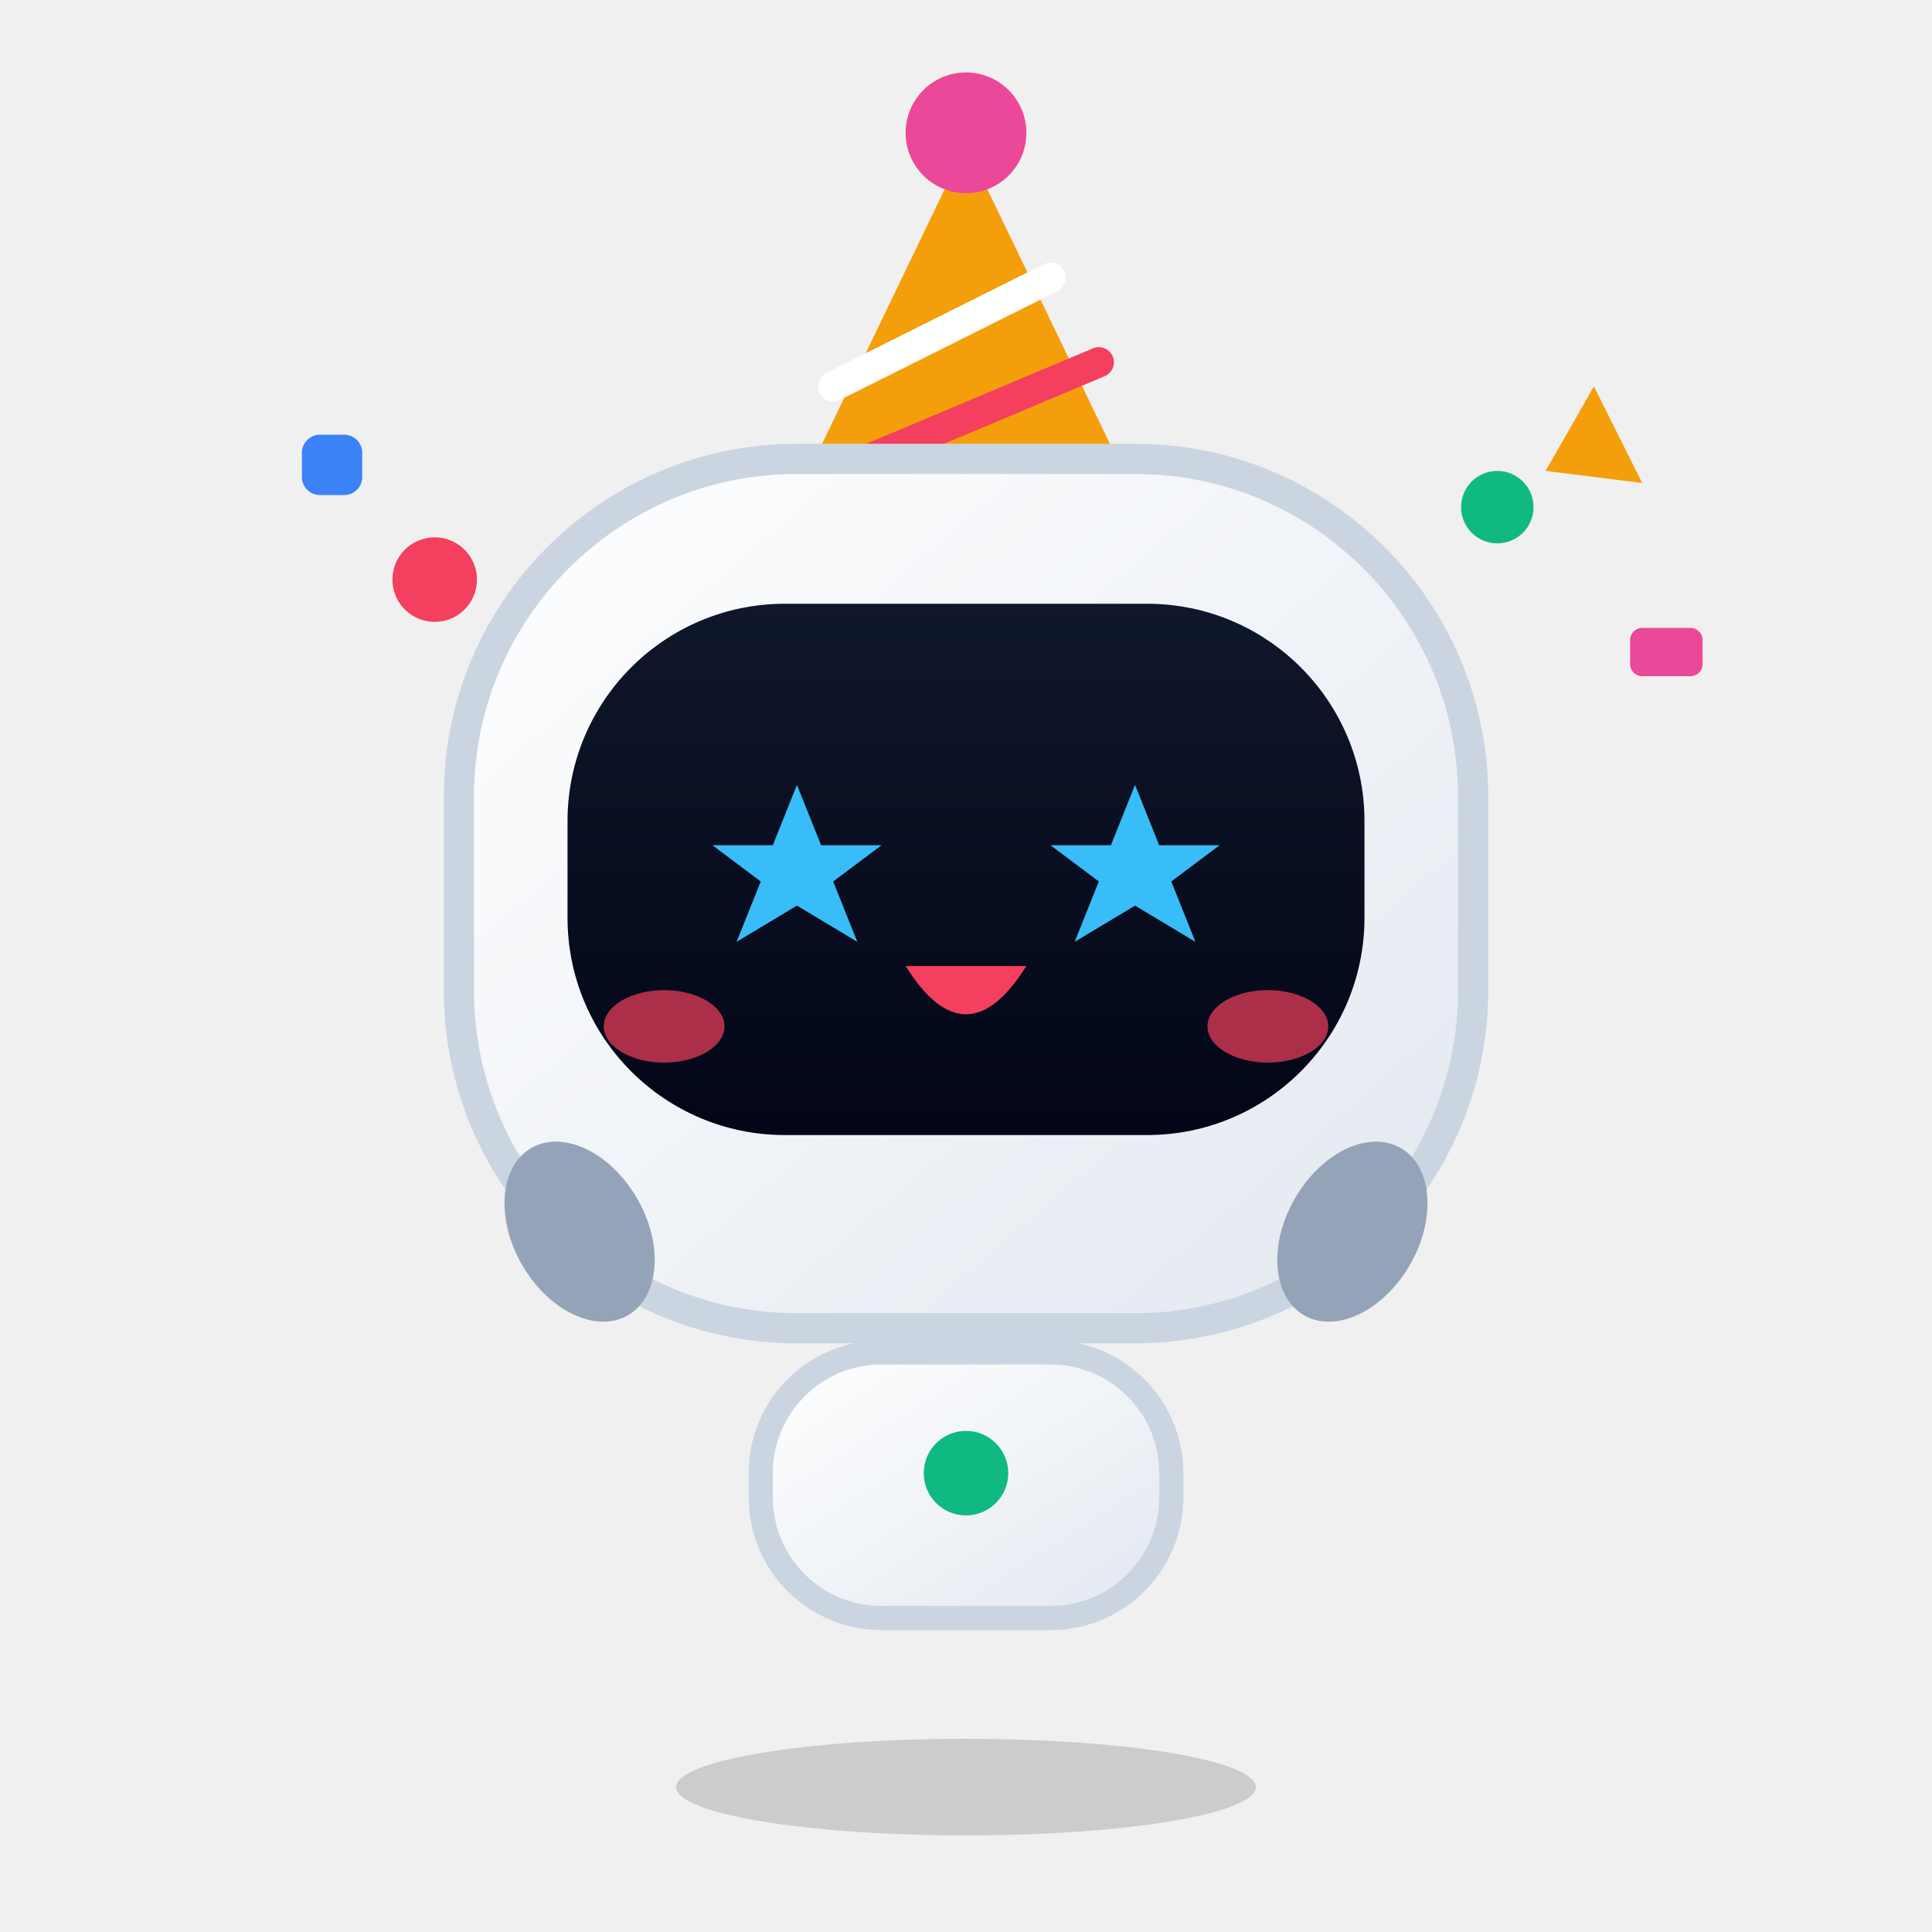
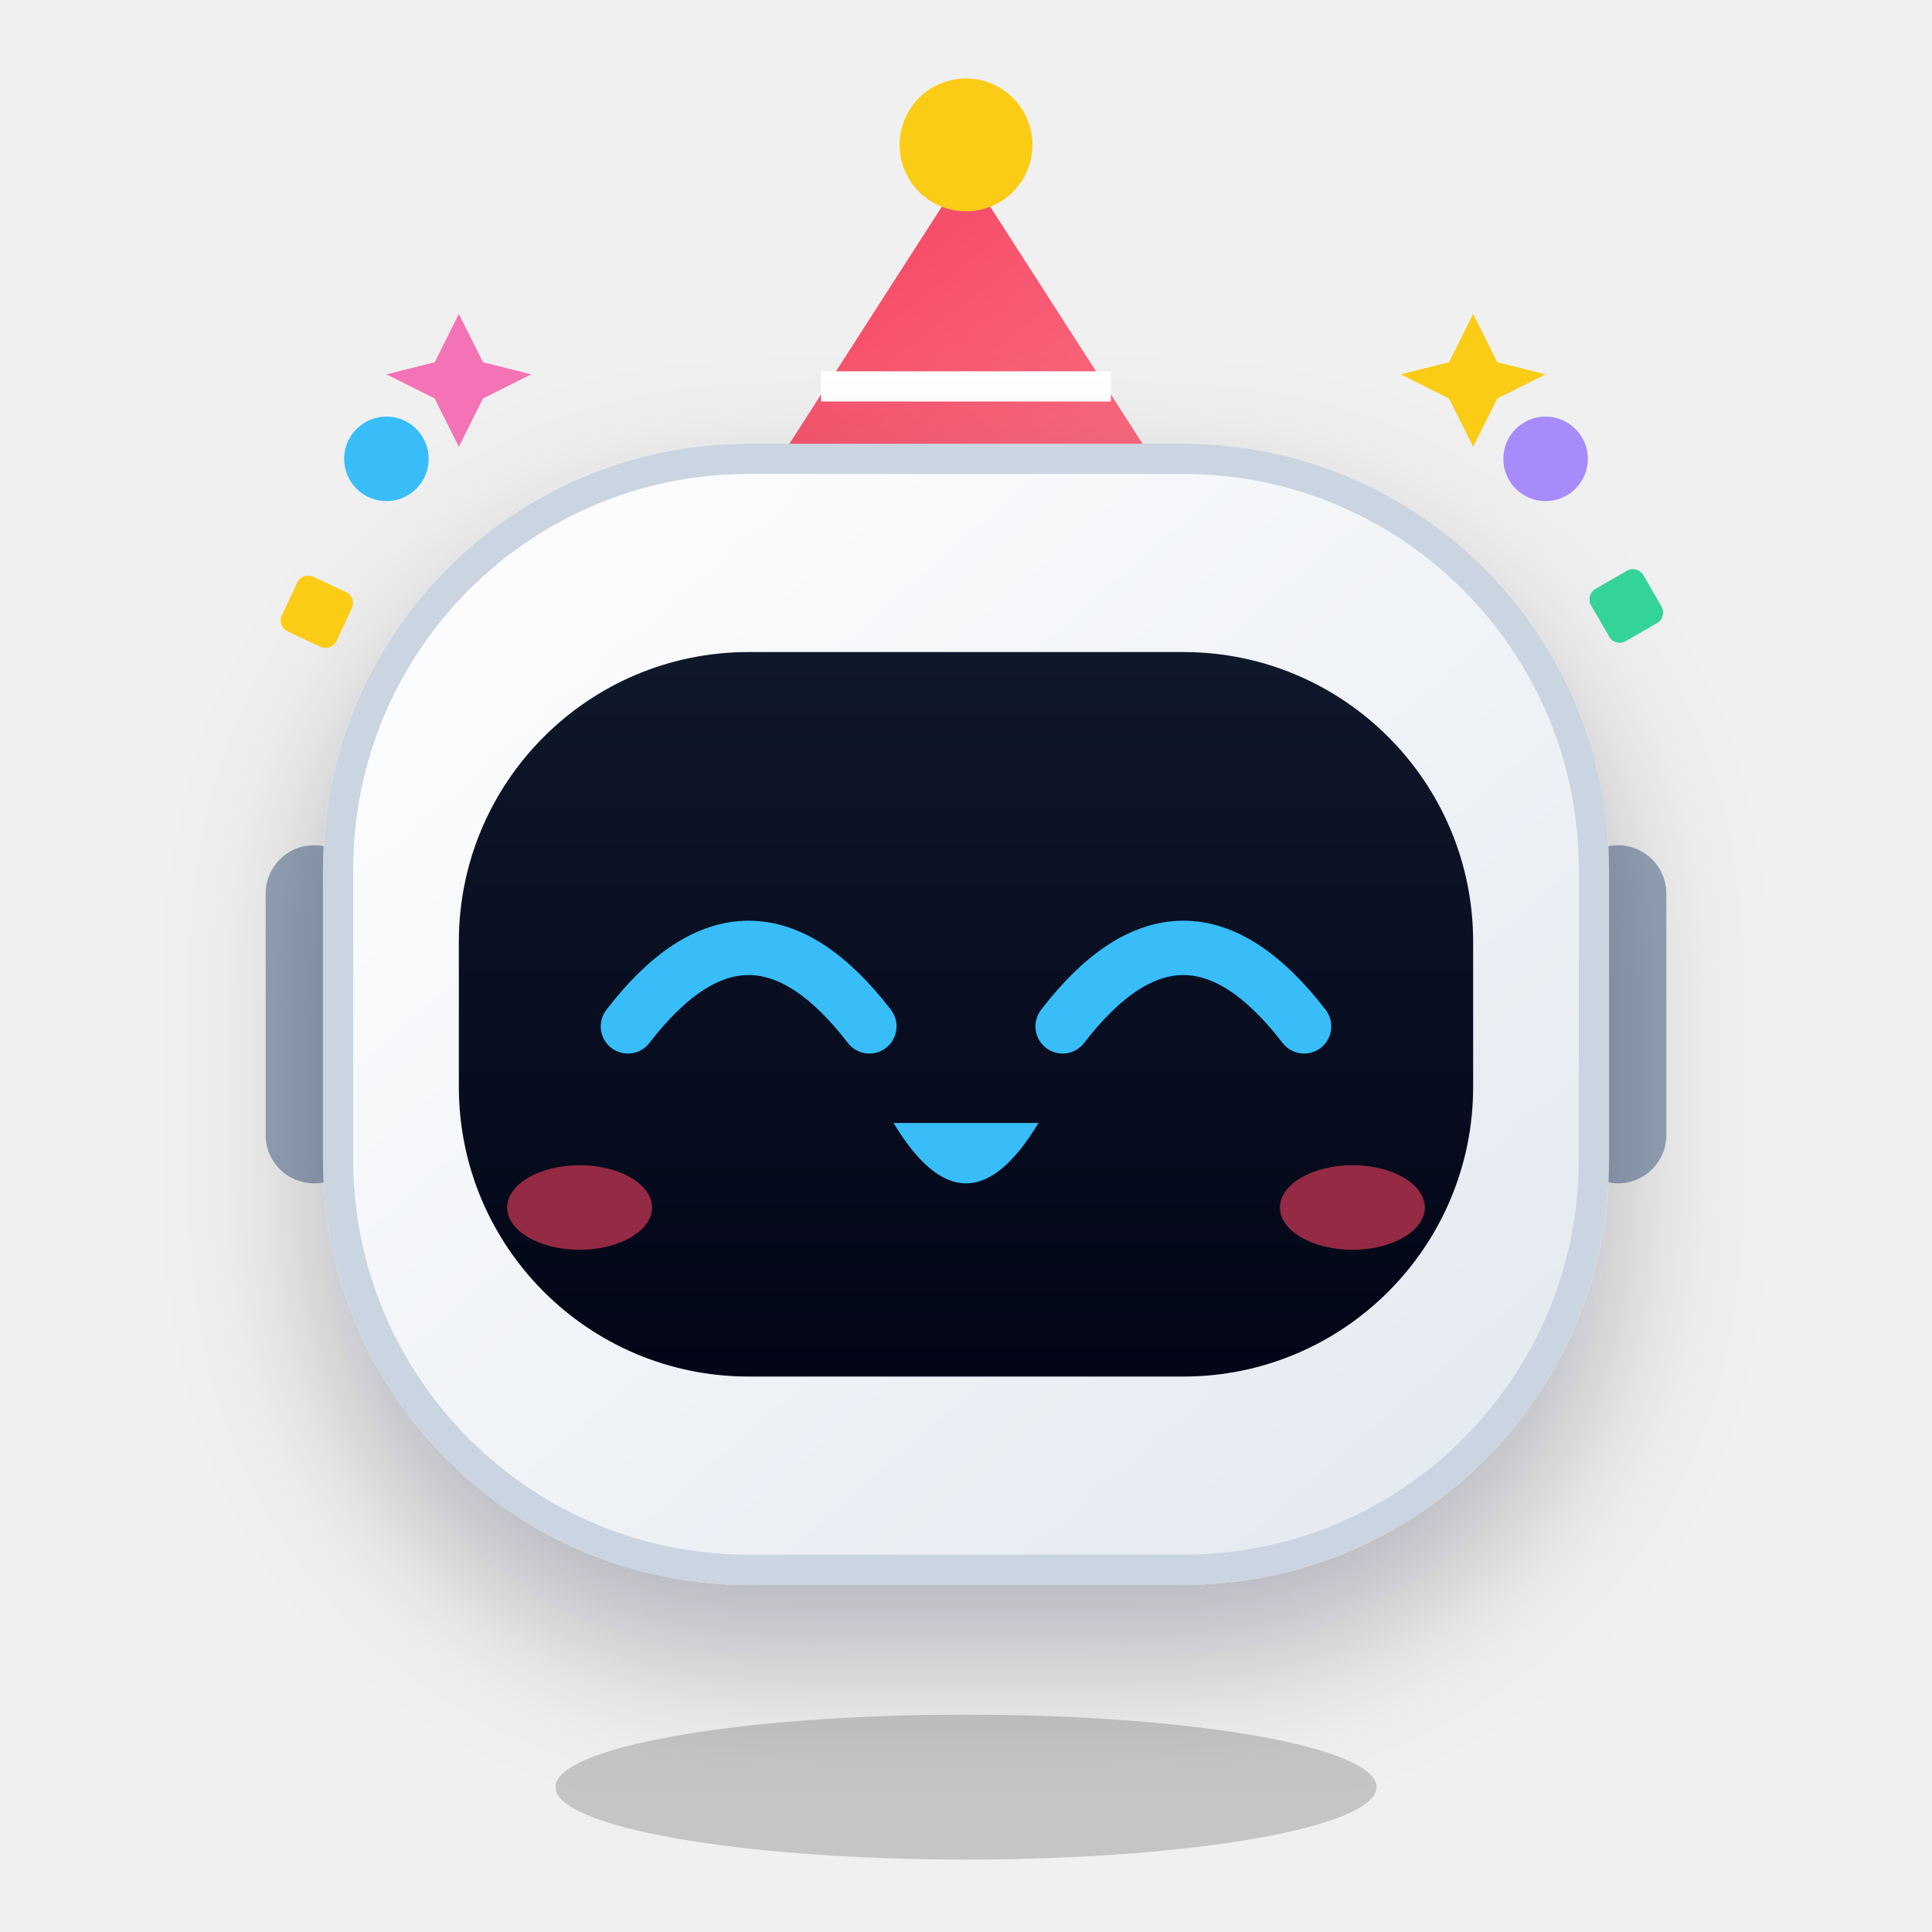
<svg xmlns="http://www.w3.org/2000/svg" viewBox="0 0 160 160" width="100%" height="100%">
  <defs>
-     <linearGradient id="body-grad" x1="0%" y1="0%" x2="100%" y2="100%">
+     <linearGradient id="astro-head-grad" x1="0%" y1="0%" x2="100%" y2="100%">
      <stop offset="0%" stop-color="#ffffff" />
      <stop offset="100%" stop-color="#e2e8f0" />
    </linearGradient>
-     <linearGradient id="visor-glass" x1="0%" y1="0%" x2="0%" y2="100%">
+     <linearGradient id="astro-visor-glass" x1="0%" y1="0%" x2="0%" y2="100%">
      <stop offset="0%" stop-color="#0f172a" />
      <stop offset="100%" stop-color="#020617" />
    </linearGradient>
+     <linearGradient id="hat-grad" x1="0%" y1="0%" x2="100%" y2="100%">
+       <stop offset="0%" stop-color="#f43f5e" />
+       <stop offset="100%" stop-color="#fb7185" />
+     </linearGradient>
+     <filter id="astro-shadow" x="-20%" y="-20%" width="140%" height="140%">
+       <feDropShadow dx="0" dy="6" stdDeviation="6" flood-color="#020617" flood-opacity="0.25" />
+     </filter>
  </defs>
  <style>
    @keyframes happyJump {
      0%, 100% { transform: translateY(0) scale(1, 1); }
-       30% { transform: translateY(3px) scale(1.05, 0.95); }
-       60% { transform: translateY(-14px) scale(0.96, 1.04) rotate(2deg); }
-       80% { transform: translateY(-6px) scale(1.02, 0.98); }
+       30% { transform: translateY(6px) scale(1.08, 0.92); }
+       55% { transform: translateY(-16px) scale(0.94, 1.06); }
+       75% { transform: translateY(-2px) scale(1.02, 0.98); }
    }
-     @keyframes pompomWiggle {
+     @keyframes pomWobble {
      0%, 100% { transform: rotate(0deg); }
-       50% { transform: rotate(15deg); }
+       50% { transform: rotate(18deg); }
    }
-     @keyframes confetti1 {
-       0% { transform: translate(0, 0) scale(0.5); opacity: 0; }
-       40% { opacity: 1; }
-       100% { transform: translate(-22px, -24px) rotate(180deg) scale(1); opacity: 0; }
+     @keyframes burstL {
+       0% { transform: translate(0, 0) scale(0); opacity: 0; }
+       50% { opacity: 1; }
+       100% { transform: translate(-18px, -20px) scale(1.2); opacity: 0; }
    }
-     @keyframes confetti2 {
-       0% { transform: translate(0, 0) scale(0.5); opacity: 0; }
-       40% { opacity: 1; }
-       100% { transform: translate(25px, -26px) rotate(-140deg) scale(1); opacity: 0; }
+     @keyframes burstR {
+       0% { transform: translate(0, 0) scale(0); opacity: 0; }
+       50% { opacity: 1; }
+       100% { transform: translate(18px, -20px) scale(1.2); opacity: 0; }
    }
-     @keyframes handsUp {
-       0%, 100% { transform: rotate(0deg); }
-       50% { transform: rotate(12deg); }
-     }
-     .bot-jump { animation: happyJump 1.5s cubic-bezier(0.34, 1.56, 0.64, 1) infinite; transform-origin: center bottom; }
-     .pom-pom { animation: pompomWiggle 1.5s infinite; transform-origin: 80px 14px; }
-     .cf-left { animation: confetti1 1.8s ease-out infinite; transform-origin: 40px 50px; }
-     .cf-right { animation: confetti2 1.8s ease-out infinite 0.2s; transform-origin: 120px 50px; }
-     .arm-cheer-l { animation: handsUp 1.5s infinite; transform-origin: 52px 110px; }
-     .arm-cheer-r { animation: handsUp 1.5s infinite reverse; transform-origin: 108px 110px; }
+     .head-jump { animation: happyJump 1.8s cubic-bezier(0.28, 0.84, 0.42, 1) infinite; transform-origin: 80px 145px; }
+     .pom-pom { animation: pomWobble 1.8s ease-in-out infinite; transform-origin: 80px 10px; }
+     .conf-l { animation: burstL 1.8s infinite; transform-origin: 35px 40px; }
+     .conf-r { animation: burstR 1.8s infinite 0.1s; transform-origin: 125px 40px; }
  </style>
-   <ellipse cx="80" cy="148" rx="24" ry="4" fill="#000000" opacity="0.15" />
-   <g class="cf-left">
-     <circle cx="36" cy="48" r="3.5" fill="#f43f5e" />
-     <rect x="25" y="36" width="5" height="5" rx="1.5" fill="#3b82f6" />
+   <ellipse cx="80" cy="148" rx="34" ry="6" fill="#000000" opacity="0.18" />
+   <g class="head-jump">
+     <polygon points="80,14 62,42 98,42" fill="url(#hat-grad)" />
+     <circle cx="80" cy="12" r="5.5" fill="#facc15" class="pom-pom" />
+     <line x1="68" y1="32" x2="92" y2="32" stroke="#ffffff" stroke-width="2.5" />
+     <rect x="22" y="70" width="8" height="28" rx="4" fill="#94a3b8" />
+     <rect x="130" y="70" width="8" height="28" rx="4" fill="#94a3b8" />
+     <rect x="28" y="38" width="104" height="92" rx="34" fill="url(#astro-head-grad)" stroke="#cbd5e1" stroke-width="2.5" filter="url(#astro-shadow)" />
+     <rect x="38" y="54" width="84" height="60" rx="24" fill="url(#astro-visor-glass)" />
+     <path d="M 52 85 Q 62 72 72 85" fill="none" stroke="#38bdf8" stroke-width="4.5" stroke-linecap="round" />
+     <path d="M 88 85 Q 98 72 108 85" fill="none" stroke="#38bdf8" stroke-width="4.5" stroke-linecap="round" />
+     <ellipse cx="48" cy="100" rx="6" ry="3.5" fill="#f43f5e" opacity="0.6" />
+     <ellipse cx="112" cy="100" rx="6" ry="3.5" fill="#f43f5e" opacity="0.6" />
+     <path d="M 74 93 Q 80 103 86 93 Z" fill="#38bdf8" />
  </g>
-   <g class="cf-right">
-     <circle cx="124" cy="42" r="3" fill="#10b981" />
-     <polygon points="132,32 136,40 128,39" fill="#f59e0b" />
-     <rect x="135" y="52" width="6" height="4" rx="1" fill="#ec4899" />
+   <g class="conf-l">
+     <circle cx="32" cy="38" r="3.5" fill="#38bdf8" />
+     <rect x="24" y="48" width="5" height="5" rx="1" fill="#facc15" transform="rotate(25 26 50)" />
+     <polygon points="38,26 40,30 44,31 40,33 38,37 36,33 32,31 36,30" fill="#f472b6" />
  </g>
-   <g class="bot-jump">
-     <polygon points="80,12 67,39 93,39" fill="#f59e0b" />
-     <path d="M 69 32 L 87 23" stroke="#ffffff" stroke-width="2.5" stroke-linecap="round" />
-     <path d="M 72 38 L 91 30" stroke="#f43f5e" stroke-width="2.5" stroke-linecap="round" />
-     <circle cx="80" cy="11" r="5" fill="#ec4899" class="pom-pom" />
-     <rect x="38" y="38" width="84" height="72" rx="28" fill="url(#body-grad)" stroke="#cbd5e1" stroke-width="2.5" />
-     <rect x="47" y="50" width="66" height="44" rx="18" fill="url(#visor-glass)" />
-     <path d="M 66 65 L 68 70 L 73 70 L 69 73 L 71 78 L 66 75 L 61 78 L 63 73 L 59 70 L 64 70 Z" fill="#38bdf8" />
-     <path d="M 94 65 L 96 70 L 101 70 L 97 73 L 99 78 L 94 75 L 89 78 L 91 73 L 87 70 L 92 70 Z" fill="#38bdf8" />
-     <path d="M 75 80 Q 80 88 85 80 Z" fill="#f43f5e" />
-     <ellipse cx="55" cy="85" rx="5" ry="3" fill="#f43f5e" opacity="0.7" />
-     <ellipse cx="105" cy="85" rx="5" ry="3" fill="#f43f5e" opacity="0.7" />
-     <rect x="63" y="112" width="34" height="22" rx="10" fill="url(#body-grad)" stroke="#cbd5e1" stroke-width="2" />
-     <circle cx="80" cy="122" r="3.5" fill="#10b981" />
-     <g class="arm-cheer-l">
-       <ellipse cx="48" cy="102" rx="5.5" ry="8" fill="#94a3b8" transform="rotate(-30 48 102)" />
-     </g>
-     <g class="arm-cheer-r">
-       <ellipse cx="112" cy="102" rx="5.5" ry="8" fill="#94a3b8" transform="rotate(30 112 102)" />
-     </g>
+   <g class="conf-r">
+     <circle cx="128" cy="38" r="3.5" fill="#a78bfa" />
+     <rect x="132" y="48" width="5" height="5" rx="1" fill="#34d399" transform="rotate(-30 134 50)" />
+     <polygon points="122,26 124,30 128,31 124,33 122,37 120,33 116,31 120,30" fill="#facc15" />
  </g>
</svg>
